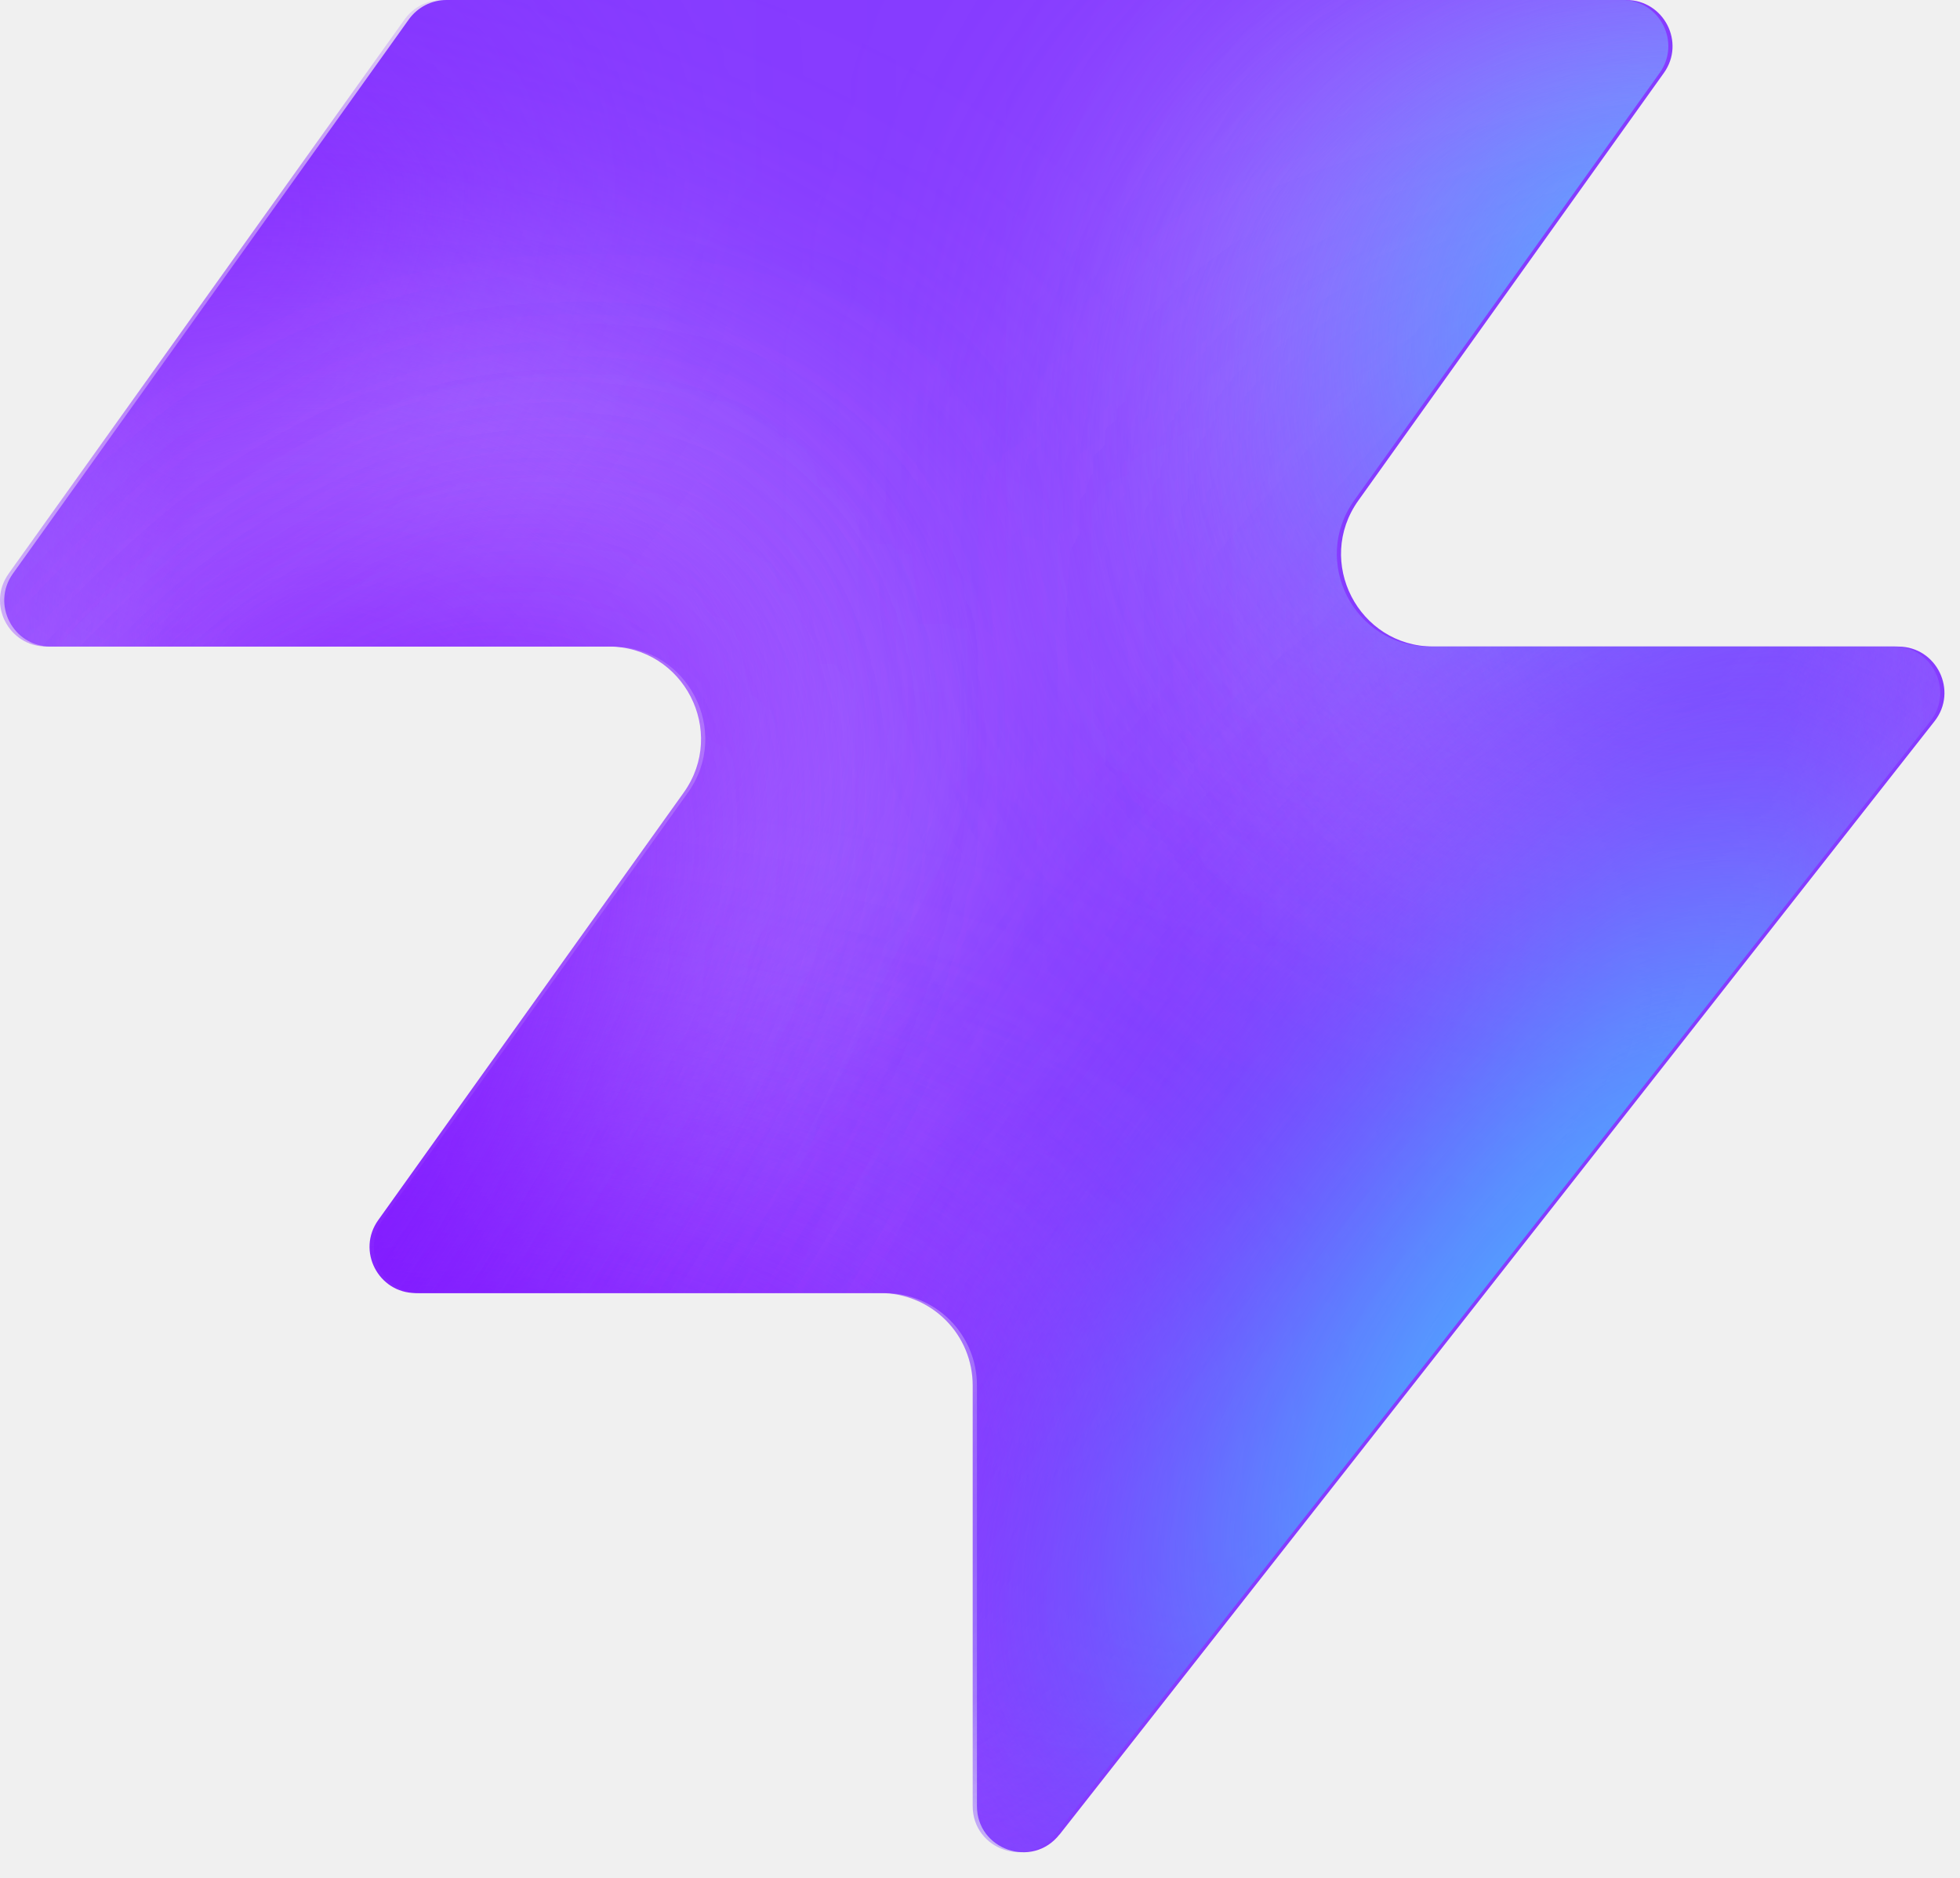
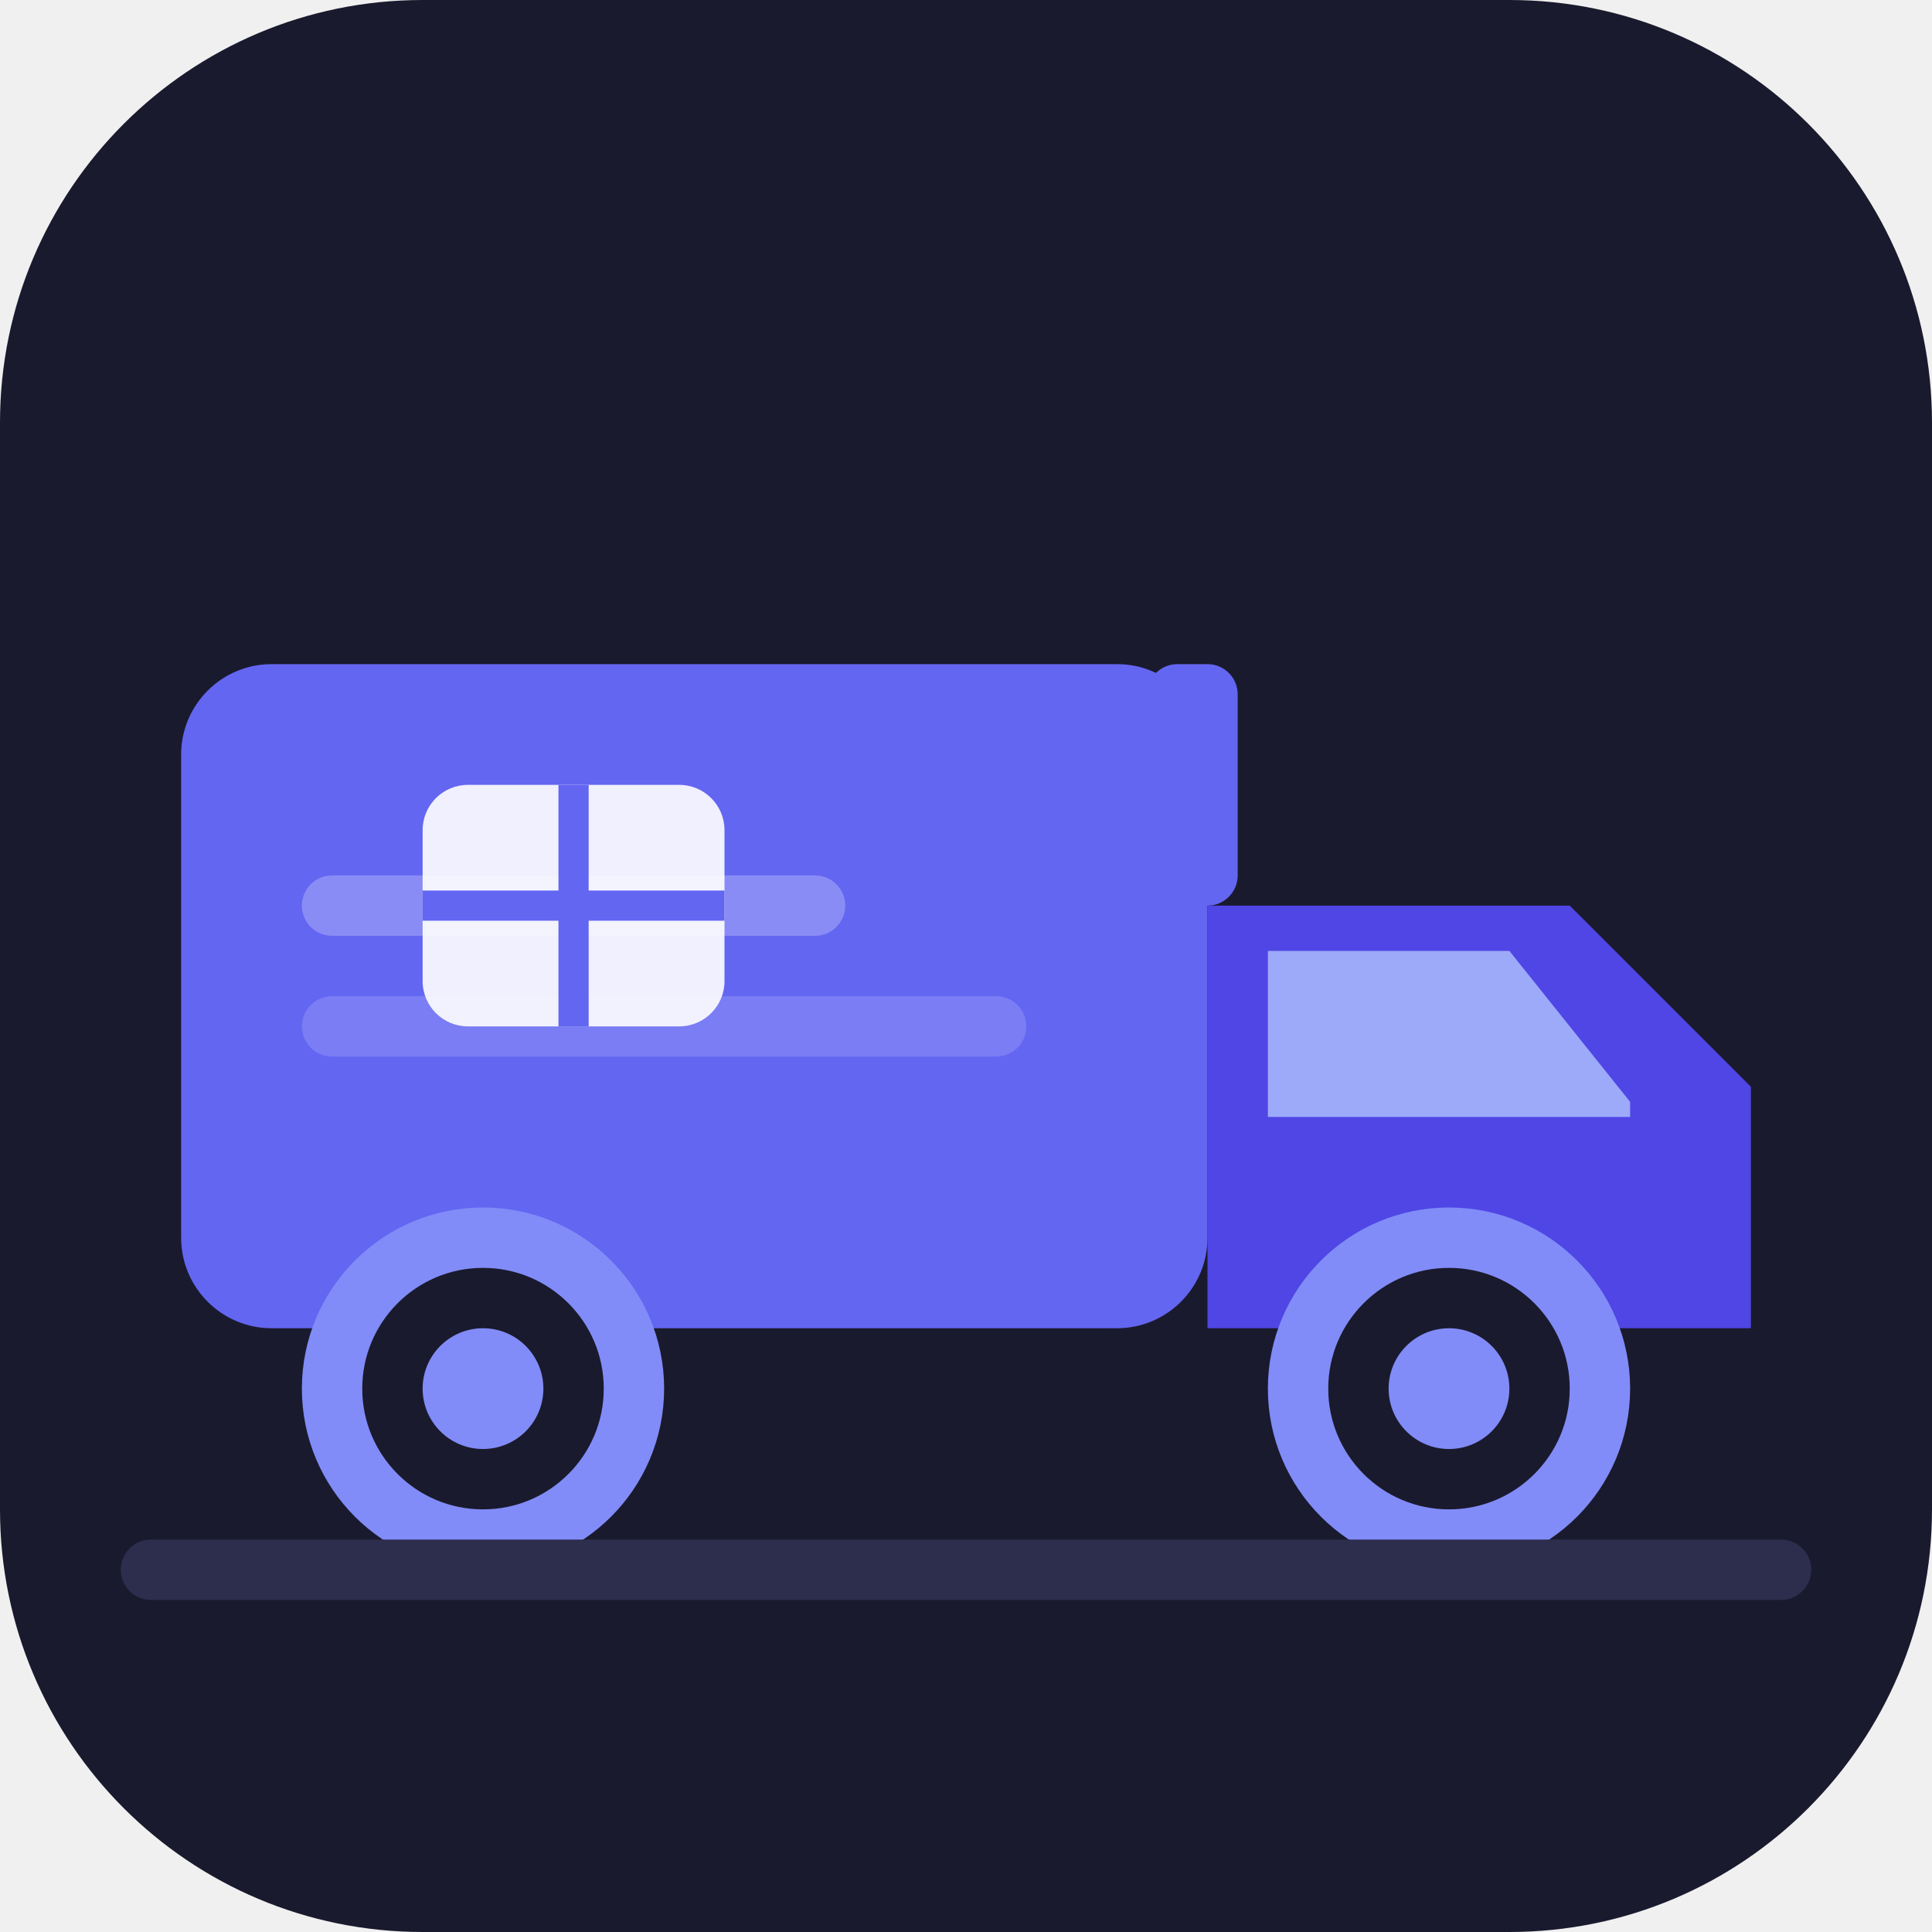
- <svg xmlns="http://www.w3.org/2000/svg" width="48" height="46" fill="none" viewBox="0 0 48 46">
-   <path fill="#863bff" d="M25.946 44.938c-.664.845-2.021.375-2.021-.698V33.937a2.26 2.26 0 0 0-2.262-2.262H10.287c-.92 0-1.456-1.04-.92-1.788l7.48-10.471c1.07-1.497 0-3.578-1.842-3.578H1.237c-.92 0-1.456-1.04-.92-1.788L10.013.474c.214-.297.556-.474.92-.474h28.894c.92 0 1.456 1.04.92 1.788l-7.48 10.471c-1.07 1.498 0 3.579 1.842 3.579h11.377c.943 0 1.473 1.088.89 1.83L25.947 44.94z" style="fill:#863bff;fill:color(display-p3 .525 .23 1);fill-opacity:1" />
-   <mask id="a" width="48" height="46" x="0" y="0" maskUnits="userSpaceOnUse" style="mask-type:alpha">
-     <path fill="#000" d="M25.842 44.938c-.664.844-2.021.375-2.021-.698V33.937a2.26 2.26 0 0 0-2.262-2.262H10.183c-.92 0-1.456-1.04-.92-1.788l7.48-10.471c1.07-1.498 0-3.579-1.842-3.579H1.133c-.92 0-1.456-1.04-.92-1.787L9.91.473c.214-.297.556-.474.92-.474h28.894c.92 0 1.456 1.04.92 1.788l-7.48 10.471c-1.07 1.498 0 3.578 1.842 3.578h11.377c.943 0 1.473 1.088.89 1.832L25.843 44.94z" style="fill:#000;fill-opacity:1" />
-   </mask>
-   <g mask="url(#a)">
-     <g filter="url(#b)">
-       <ellipse cx="5.508" cy="14.704" fill="#ede6ff" rx="5.508" ry="14.704" style="fill:#ede6ff;fill:color(display-p3 .927 .903 1);fill-opacity:1" transform="matrix(.00324 1 1 -.00324 -4.47 31.516)" />
-     </g>
-     <g filter="url(#c)">
-       <ellipse cx="10.399" cy="29.851" fill="#ede6ff" rx="10.399" ry="29.851" style="fill:#ede6ff;fill:color(display-p3 .927 .903 1);fill-opacity:1" transform="matrix(.00324 1 1 -.00324 -39.328 7.883)" />
-     </g>
-     <g filter="url(#d)">
-       <ellipse cx="5.508" cy="30.487" fill="#7e14ff" rx="5.508" ry="30.487" style="fill:#7e14ff;fill:color(display-p3 .492 .077 1);fill-opacity:1" transform="rotate(89.814 -25.913 -14.639)scale(1 -1)" />
-     </g>
-     <g filter="url(#e)">
-       <ellipse cx="5.508" cy="30.599" fill="#7e14ff" rx="5.508" ry="30.599" style="fill:#7e14ff;fill:color(display-p3 .492 .077 1);fill-opacity:1" transform="rotate(89.814 -32.644 -3.334)scale(1 -1)" />
-     </g>
-     <g filter="url(#f)">
-       <ellipse cx="5.508" cy="30.599" fill="#7e14ff" rx="5.508" ry="30.599" style="fill:#7e14ff;fill:color(display-p3 .492 .077 1);fill-opacity:1" transform="matrix(.00324 1 1 -.00324 -34.34 30.47)" />
-     </g>
-     <g filter="url(#g)">
-       <ellipse cx="14.072" cy="22.078" fill="#ede6ff" rx="14.072" ry="22.078" style="fill:#ede6ff;fill:color(display-p3 .927 .903 1);fill-opacity:1" transform="rotate(93.35 24.506 48.493)scale(-1 1)" />
-     </g>
-     <g filter="url(#h)">
-       <ellipse cx="3.47" cy="21.501" fill="#7e14ff" rx="3.47" ry="21.501" style="fill:#7e14ff;fill:color(display-p3 .492 .077 1);fill-opacity:1" transform="rotate(89.009 28.708 47.59)scale(-1 1)" />
-     </g>
-     <g filter="url(#i)">
-       <ellipse cx="3.47" cy="21.501" fill="#7e14ff" rx="3.47" ry="21.501" style="fill:#7e14ff;fill:color(display-p3 .492 .077 1);fill-opacity:1" transform="rotate(89.009 28.708 47.59)scale(-1 1)" />
-     </g>
-     <g filter="url(#j)">
-       <ellipse cx=".387" cy="8.972" fill="#7e14ff" rx="4.407" ry="29.108" style="fill:#7e14ff;fill:color(display-p3 .492 .077 1);fill-opacity:1" transform="rotate(39.51 .387 8.972)" />
-     </g>
-     <g filter="url(#k)">
-       <ellipse cx="47.523" cy="-6.092" fill="#7e14ff" rx="4.407" ry="29.108" style="fill:#7e14ff;fill:color(display-p3 .492 .077 1);fill-opacity:1" transform="rotate(37.892 47.523 -6.092)" />
-     </g>
-     <g filter="url(#l)">
-       <ellipse cx="41.412" cy="6.333" fill="#47bfff" rx="5.971" ry="9.665" style="fill:#47bfff;fill:color(display-p3 .28 .748 1);fill-opacity:1" transform="rotate(37.892 41.412 6.333)" />
-     </g>
-     <g filter="url(#m)">
-       <ellipse cx="-1.879" cy="38.332" fill="#7e14ff" rx="4.407" ry="29.108" style="fill:#7e14ff;fill:color(display-p3 .492 .077 1);fill-opacity:1" transform="rotate(37.892 -1.88 38.332)" />
-     </g>
-     <g filter="url(#n)">
-       <ellipse cx="-1.879" cy="38.332" fill="#7e14ff" rx="4.407" ry="29.108" style="fill:#7e14ff;fill:color(display-p3 .492 .077 1);fill-opacity:1" transform="rotate(37.892 -1.88 38.332)" />
-     </g>
-     <g filter="url(#o)">
-       <ellipse cx="35.651" cy="29.907" fill="#7e14ff" rx="4.407" ry="29.108" style="fill:#7e14ff;fill:color(display-p3 .492 .077 1);fill-opacity:1" transform="rotate(37.892 35.651 29.907)" />
-     </g>
-     <g filter="url(#p)">
-       <ellipse cx="38.418" cy="32.4" fill="#47bfff" rx="5.971" ry="15.297" style="fill:#47bfff;fill:color(display-p3 .28 .748 1);fill-opacity:1" transform="rotate(37.892 38.418 32.4)" />
-     </g>
-   </g>
-   <defs>
-     <filter id="b" width="60.045" height="41.654" x="-19.77" y="16.149" color-interpolation-filters="sRGB" filterUnits="userSpaceOnUse">
-       <feFlood flood-opacity="0" result="BackgroundImageFix" />
-       <feBlend in="SourceGraphic" in2="BackgroundImageFix" result="shape" />
-       <feGaussianBlur result="effect1_foregroundBlur_2002_17158" stdDeviation="7.659" />
-     </filter>
-     <filter id="c" width="90.34" height="51.437" x="-54.613" y="-7.533" color-interpolation-filters="sRGB" filterUnits="userSpaceOnUse">
-       <feFlood flood-opacity="0" result="BackgroundImageFix" />
-       <feBlend in="SourceGraphic" in2="BackgroundImageFix" result="shape" />
-       <feGaussianBlur result="effect1_foregroundBlur_2002_17158" stdDeviation="7.659" />
-     </filter>
-     <filter id="d" width="79.355" height="29.4" x="-49.64" y="2.03" color-interpolation-filters="sRGB" filterUnits="userSpaceOnUse">
-       <feFlood flood-opacity="0" result="BackgroundImageFix" />
-       <feBlend in="SourceGraphic" in2="BackgroundImageFix" result="shape" />
-       <feGaussianBlur result="effect1_foregroundBlur_2002_17158" stdDeviation="4.596" />
-     </filter>
-     <filter id="e" width="79.579" height="29.4" x="-45.045" y="20.029" color-interpolation-filters="sRGB" filterUnits="userSpaceOnUse">
-       <feFlood flood-opacity="0" result="BackgroundImageFix" />
-       <feBlend in="SourceGraphic" in2="BackgroundImageFix" result="shape" />
-       <feGaussianBlur result="effect1_foregroundBlur_2002_17158" stdDeviation="4.596" />
-     </filter>
-     <filter id="f" width="79.579" height="29.4" x="-43.513" y="21.178" color-interpolation-filters="sRGB" filterUnits="userSpaceOnUse">
-       <feFlood flood-opacity="0" result="BackgroundImageFix" />
-       <feBlend in="SourceGraphic" in2="BackgroundImageFix" result="shape" />
-       <feGaussianBlur result="effect1_foregroundBlur_2002_17158" stdDeviation="4.596" />
-     </filter>
-     <filter id="g" width="74.749" height="58.852" x="15.756" y="-17.901" color-interpolation-filters="sRGB" filterUnits="userSpaceOnUse">
-       <feFlood flood-opacity="0" result="BackgroundImageFix" />
-       <feBlend in="SourceGraphic" in2="BackgroundImageFix" result="shape" />
-       <feGaussianBlur result="effect1_foregroundBlur_2002_17158" stdDeviation="7.659" />
-     </filter>
-     <filter id="h" width="61.377" height="25.362" x="23.548" y="2.284" color-interpolation-filters="sRGB" filterUnits="userSpaceOnUse">
-       <feFlood flood-opacity="0" result="BackgroundImageFix" />
-       <feBlend in="SourceGraphic" in2="BackgroundImageFix" result="shape" />
-       <feGaussianBlur result="effect1_foregroundBlur_2002_17158" stdDeviation="4.596" />
-     </filter>
-     <filter id="i" width="61.377" height="25.362" x="23.548" y="2.284" color-interpolation-filters="sRGB" filterUnits="userSpaceOnUse">
-       <feFlood flood-opacity="0" result="BackgroundImageFix" />
-       <feBlend in="SourceGraphic" in2="BackgroundImageFix" result="shape" />
-       <feGaussianBlur result="effect1_foregroundBlur_2002_17158" stdDeviation="4.596" />
-     </filter>
-     <filter id="j" width="56.045" height="63.649" x="-27.636" y="-22.853" color-interpolation-filters="sRGB" filterUnits="userSpaceOnUse">
-       <feFlood flood-opacity="0" result="BackgroundImageFix" />
-       <feBlend in="SourceGraphic" in2="BackgroundImageFix" result="shape" />
-       <feGaussianBlur result="effect1_foregroundBlur_2002_17158" stdDeviation="4.596" />
-     </filter>
-     <filter id="k" width="54.814" height="64.646" x="20.116" y="-38.415" color-interpolation-filters="sRGB" filterUnits="userSpaceOnUse">
-       <feFlood flood-opacity="0" result="BackgroundImageFix" />
-       <feBlend in="SourceGraphic" in2="BackgroundImageFix" result="shape" />
-       <feGaussianBlur result="effect1_foregroundBlur_2002_17158" stdDeviation="4.596" />
-     </filter>
-     <filter id="l" width="33.541" height="35.313" x="24.641" y="-11.323" color-interpolation-filters="sRGB" filterUnits="userSpaceOnUse">
-       <feFlood flood-opacity="0" result="BackgroundImageFix" />
-       <feBlend in="SourceGraphic" in2="BackgroundImageFix" result="shape" />
-       <feGaussianBlur result="effect1_foregroundBlur_2002_17158" stdDeviation="4.596" />
-     </filter>
-     <filter id="m" width="54.814" height="64.646" x="-29.286" y="6.009" color-interpolation-filters="sRGB" filterUnits="userSpaceOnUse">
-       <feFlood flood-opacity="0" result="BackgroundImageFix" />
-       <feBlend in="SourceGraphic" in2="BackgroundImageFix" result="shape" />
-       <feGaussianBlur result="effect1_foregroundBlur_2002_17158" stdDeviation="4.596" />
-     </filter>
-     <filter id="n" width="54.814" height="64.646" x="-29.286" y="6.009" color-interpolation-filters="sRGB" filterUnits="userSpaceOnUse">
-       <feFlood flood-opacity="0" result="BackgroundImageFix" />
-       <feBlend in="SourceGraphic" in2="BackgroundImageFix" result="shape" />
-       <feGaussianBlur result="effect1_foregroundBlur_2002_17158" stdDeviation="4.596" />
-     </filter>
-     <filter id="o" width="54.814" height="64.646" x="8.244" y="-2.416" color-interpolation-filters="sRGB" filterUnits="userSpaceOnUse">
-       <feFlood flood-opacity="0" result="BackgroundImageFix" />
-       <feBlend in="SourceGraphic" in2="BackgroundImageFix" result="shape" />
-       <feGaussianBlur result="effect1_foregroundBlur_2002_17158" stdDeviation="4.596" />
-     </filter>
-     <filter id="p" width="39.409" height="43.623" x="18.713" y="10.588" color-interpolation-filters="sRGB" filterUnits="userSpaceOnUse">
-       <feFlood flood-opacity="0" result="BackgroundImageFix" />
-       <feBlend in="SourceGraphic" in2="BackgroundImageFix" result="shape" />
-       <feGaussianBlur result="effect1_foregroundBlur_2002_17158" stdDeviation="4.596" />
-     </filter>
-   </defs>
+ <svg xmlns="http://www.w3.org/2000/svg" viewBox="0 0 64 64" width="64" height="64">
+   <rect width="64" height="64" rx="14" fill="#1a1a2e" />
+   <rect x="6" y="22" width="34" height="22" rx="3" fill="#6366f1" />
+   <path d="M40 30 L40 44 L58 44 L58 36 L52 30 Z" fill="#4f46e5" />
+   <path d="M42 31.5 L42 37 L54 37 L54 36.5 L50 31.5 Z" fill="#a5b4fc" opacity="0.9" />
+   <rect x="38" y="22" width="3" height="8" rx="1" fill="#6366f1" />
+   <circle cx="16" cy="46" r="5" fill="#1a1a2e" stroke="#818cf8" stroke-width="2" />
+   <circle cx="16" cy="46" r="2" fill="#818cf8" />
+   <circle cx="48" cy="46" r="5" fill="#1a1a2e" stroke="#818cf8" stroke-width="2" />
+   <circle cx="48" cy="46" r="2" fill="#818cf8" />
+   <rect x="4" y="51" width="56" height="2" rx="1" fill="#2d2d4e" />
+   <rect x="10" y="29" width="18" height="2" rx="1" fill="white" opacity="0.25" />
+   <rect x="10" y="33" width="24" height="2" rx="1" fill="white" opacity="0.15" />
+   <rect x="14" y="26" width="10" height="8" rx="1.5" fill="white" opacity="0.9" />
+   <line x1="19" y1="26" x2="19" y2="34" stroke="#6366f1" stroke-width="1" />
+   <line x1="14" y1="30" x2="24" y2="30" stroke="#6366f1" stroke-width="1" />
</svg>
